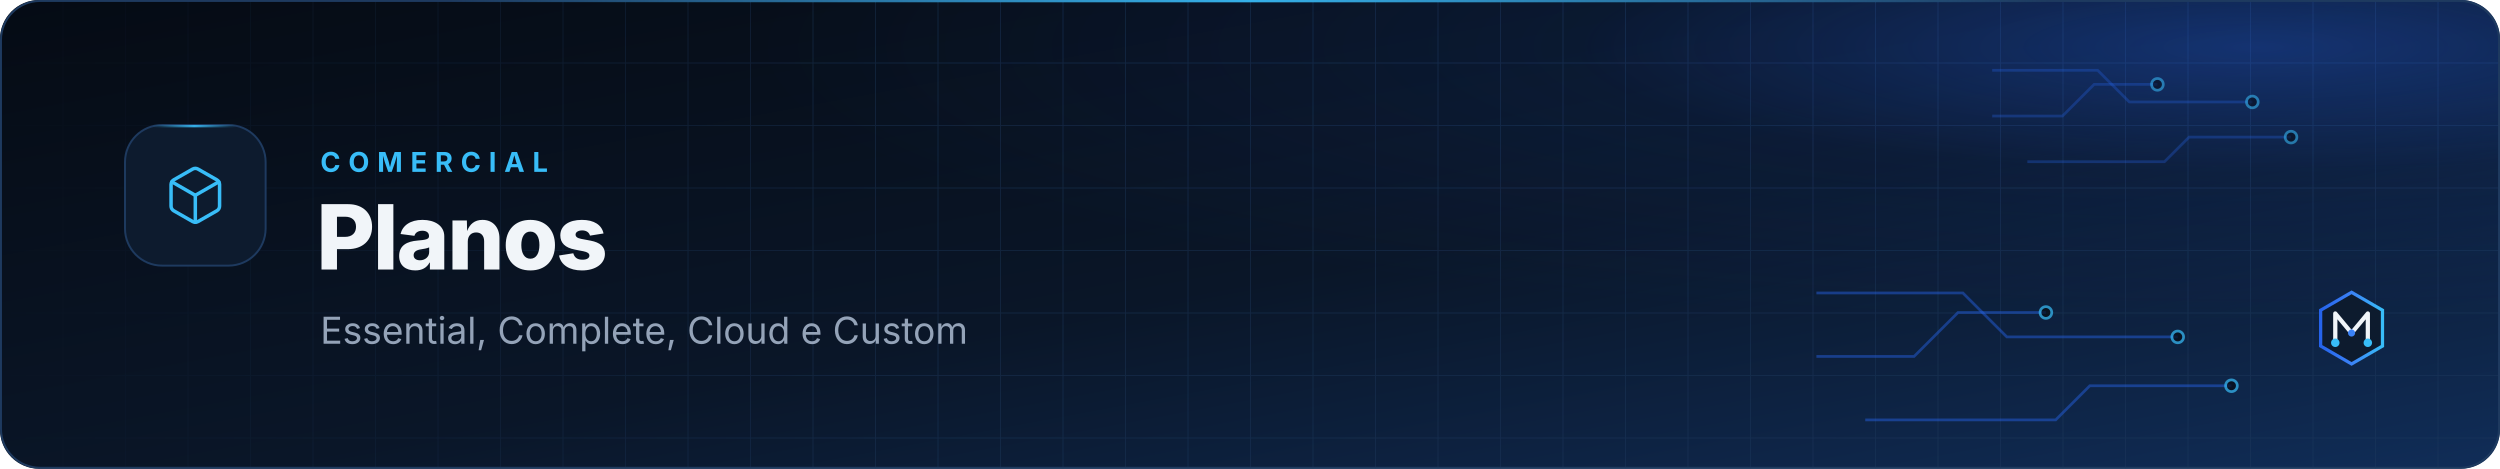
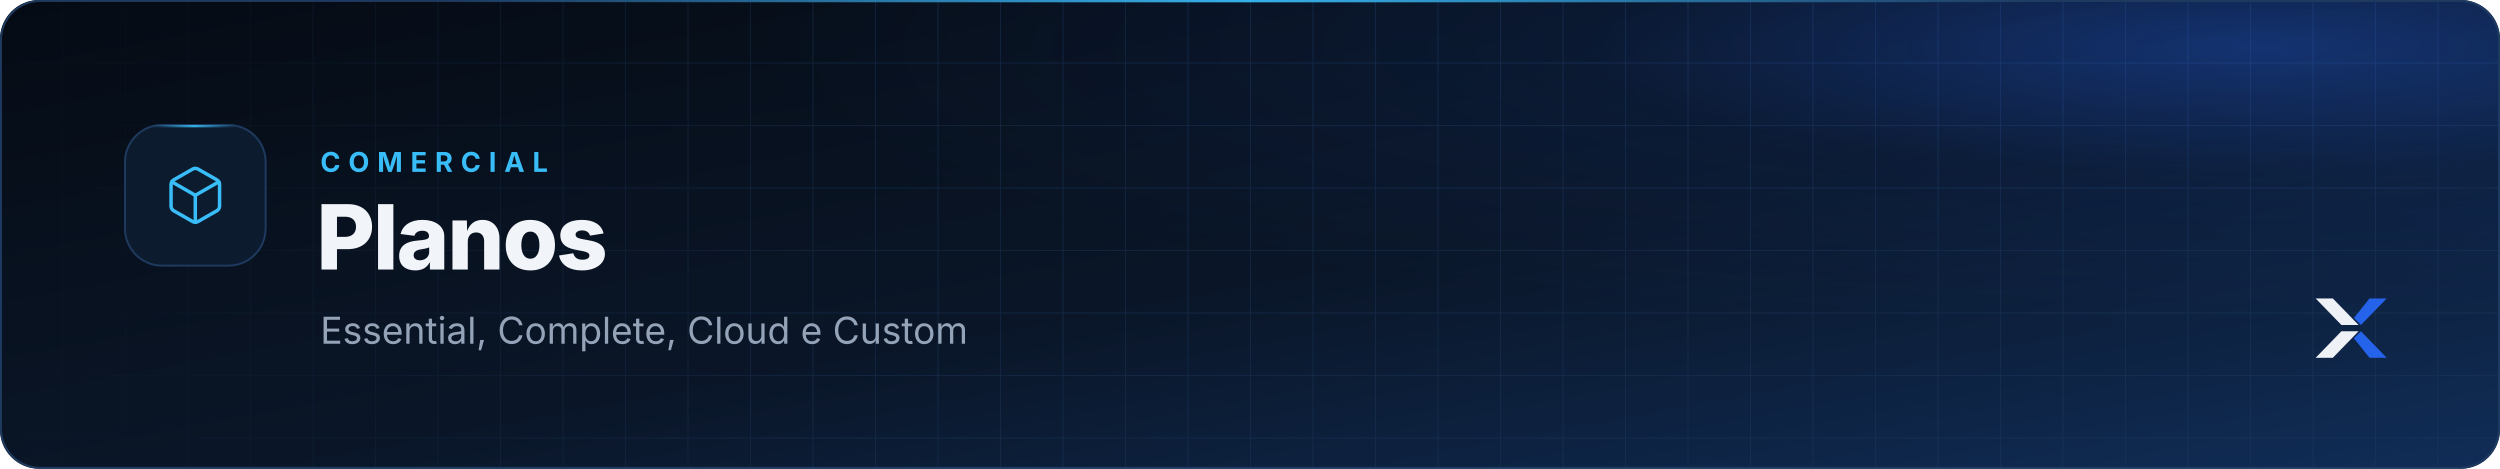
<svg xmlns="http://www.w3.org/2000/svg" width="1280" height="240" viewBox="0 0 1280 240" role="img" aria-label="Planos — Essential, Complete, Cloud e Custom" font-family="'Segoe UI', 'Inter', 'Helvetica Neue', Arial, sans-serif">
  <defs>
    <linearGradient id="bgdplanos" x1="0" y1="0" x2="1" y2="1">
      <stop offset="0" stop-color="#050B14" />
      <stop offset=".55" stop-color="#0A1628" />
      <stop offset="1" stop-color="#102D58" />
    </linearGradient>
    <radialGradient id="glowdplanos" cx="0.9" cy="0.1" r=".6">
      <stop offset="0" stop-color="#2563EB" stop-opacity=".38" />
      <stop offset=".45" stop-color="#2563EB" stop-opacity=".08" />
      <stop offset="1" stop-color="#2563EB" stop-opacity="0" />
    </radialGradient>
    <pattern id="griddplanos" width="32" height="32" patternUnits="userSpaceOnUse">
      <path d="M32 0H0V32" fill="none" stroke="#1E3A5F" stroke-width="1" opacity=".45" />
    </pattern>
    <linearGradient id="edgedplanos" x1="0" y1="0" x2="1" y2="0">
      <stop offset="0" stop-color="#38BDF8" stop-opacity="0" />
      <stop offset=".5" stop-color="#38BDF8" stop-opacity=".9" />
      <stop offset="1" stop-color="#38BDF8" stop-opacity="0" />
    </linearGradient>
    <linearGradient id="txtdplanos" x1="0" y1="0" x2="1" y2="0">
      <stop offset="0" stop-color="#2563EB" />
      <stop offset=".5" stop-color="#3B82F6" />
      <stop offset="1" stop-color="#38BDF8" />
    </linearGradient>
    <linearGradient id="fadedplanos" x1="0" y1="0" x2="1" y2="0">
      <stop offset="0" stop-color="#fff" stop-opacity="0" />
      <stop offset=".35" stop-color="#fff" stop-opacity=".9" />
      <stop offset="1" stop-color="#fff" />
    </linearGradient>
    <mask id="gmdplanos">
      <rect width="1280" height="240" fill="url(#fadedplanos)" />
    </mask>
    <clipPath id="clipdplanos">
      <rect width="1280" height="240" rx="20" />
    </clipPath>
  </defs>
  <g clip-path="url(#clipdplanos)">
    <rect width="1280" height="240" fill="url(#bgdplanos)" />
    <rect width="1280" height="240" fill="url(#griddplanos)" mask="url(#gmdplanos)" />
    <rect width="1280" height="240" fill="url(#glowdplanos)" />
  </g>
  <rect x=".5" y=".5" width="1279" height="239" rx="20" fill="none" stroke="#1E3A5F" />
  <rect x="230" y="0" width="819" height="1.2" fill="url(#edgedplanos)" />
-   <path d="M930 150 h75.0 l22.5 22.5 h87.5" fill="none" stroke="#2563EB" stroke-width="1.4" opacity="0.45" />
-   <path d="M930 182.5 h50.0 l22.5 -22.5 h45.0" fill="none" stroke="#2563EB" stroke-width="1.4" opacity="0.45" />
-   <path d="M955.0 215.0 h97.5 l17.5 -17.5 h72.5" fill="none" stroke="#2563EB" stroke-width="1.4" opacity="0.45" />
-   <circle cx="1115.0" cy="172.5" r="3" fill="#050B14" stroke="#38BDF8" stroke-width="1.4" opacity="0.7" />
-   <circle cx="1047.5" cy="160.0" r="3" fill="#050B14" stroke="#38BDF8" stroke-width="1.4" opacity="0.7" />
-   <circle cx="1142.5" cy="197.5" r="3" fill="#050B14" stroke="#38BDF8" stroke-width="1.4" opacity="0.7" />
-   <path d="M1020 36 h54.0 l16.2 16.2 h63.0" fill="none" stroke="#2563EB" stroke-width="1.4" opacity="0.3" />
-   <path d="M1020 59.4 h36.0 l16.2 -16.2 h32.4" fill="none" stroke="#2563EB" stroke-width="1.4" opacity="0.3" />
-   <path d="M1038.0 82.8 h70.2 l12.6 -12.6 h52.2" fill="none" stroke="#2563EB" stroke-width="1.4" opacity="0.3" />
-   <circle cx="1153.2" cy="52.2" r="3" fill="#050B14" stroke="#38BDF8" stroke-width="1.4" opacity="0.55" />
-   <circle cx="1104.6" cy="43.2" r="3" fill="#050B14" stroke="#38BDF8" stroke-width="1.4" opacity="0.55" />
-   <circle cx="1173.0" cy="70.2" r="3" fill="#050B14" stroke="#38BDF8" stroke-width="1.4" opacity="0.55" />
  <rect x="64" y="64" width="72" height="72" rx="19" fill="#0D1B2E" stroke="#1E3A5F" />
  <rect x="78" y="64" width="43" height="1.2" fill="url(#edgedplanos)" />
  <g transform="translate(83.44 83.44) scale(1.38)" fill="none" stroke="#38BDF8" stroke-width="1.30" stroke-linecap="round" stroke-linejoin="round" color="#38BDF8">
    <path d="M21 8a2 2 0 0 0-1-1.73l-7-4a2 2 0 0 0-2 0l-7 4A2 2 0 0 0 3 8v8a2 2 0 0 0 1 1.73l7 4a2 2 0 0 0 2 0l7-4A2 2 0 0 0 21 16Z" />
    <path d="m3.3 7 8.7 5 8.7-5" />
    <path d="M12 22V12" />
  </g>
  <text x="164" y="88" fill="#38BDF8" font-size="14" font-weight="700" letter-spacing="4">COMERCIAL</text>
  <text x="162" y="138" fill="#F1F5F9" font-size="46" font-weight="800" letter-spacing="-1">Planos</text>
  <text x="164" y="176" fill="#94A3B8" font-size="19">Essential, Complete, Cloud e Custom</text>
-   <g transform="translate(1184 148) scale(0.8333)">
-     <path d="M24 2 43 13v22L24 46 5 35V13Z" fill="#0D1B2E" stroke="url(#txtdplanos)" stroke-width="2" />
-     <path d="M14 33V15l10 12 10-12v18" fill="none" stroke="#F1F5F9" stroke-width="2.6" stroke-linecap="round" stroke-linejoin="round" />
-     <circle cx="14" cy="33" r="2.6" fill="#38BDF8" />
-     <circle cx="34" cy="33" r="2.6" fill="#38BDF8" />
-     <circle cx="24" cy="27" r="2.2" fill="#3B82F6" />
+   <g transform="translate(1184 148) scale(0.4)">
+     <path d="M4 12h22l33 34H37Z" fill="#EEF2F7" />
+     <path d="M37 54h22L26 88H4Z" fill="#EEF2F7" />
+     <path d="M73 12h22L62 46 53 37Z" fill="#2563EB" />
+     <path d="M53 63l9-9 33 34H73Z" fill="#2563EB" />
  </g>
</svg>
